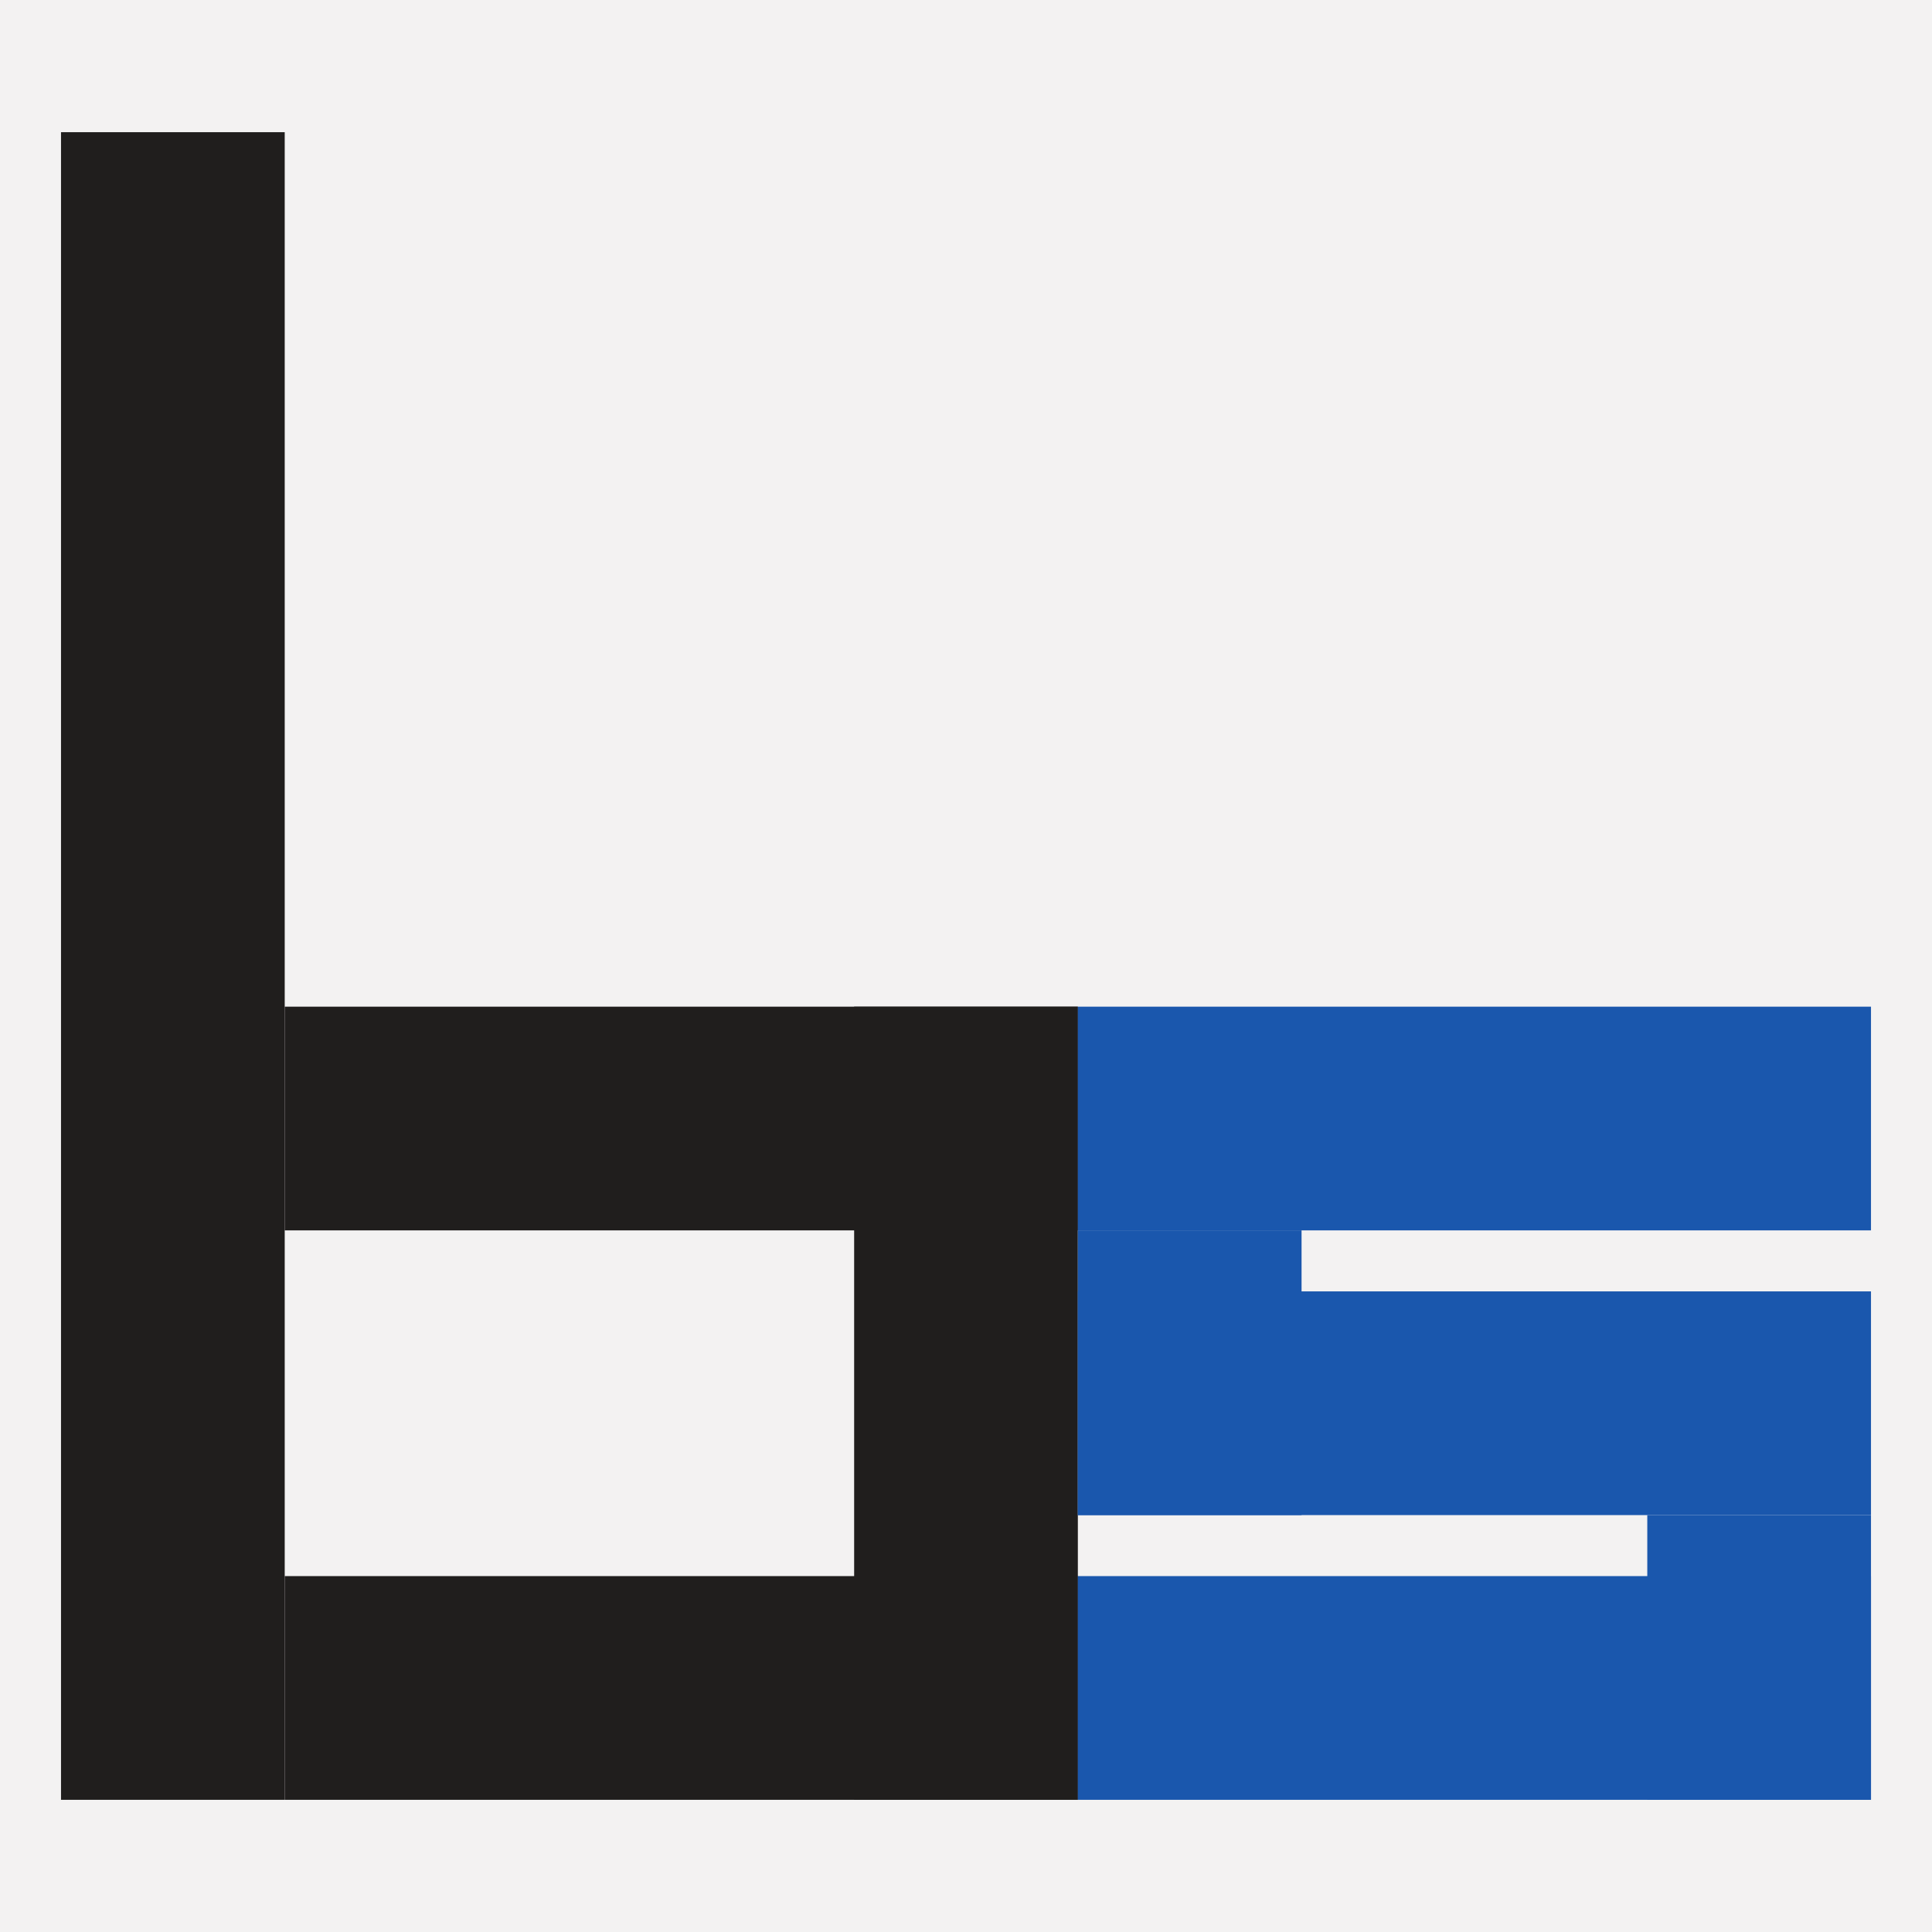
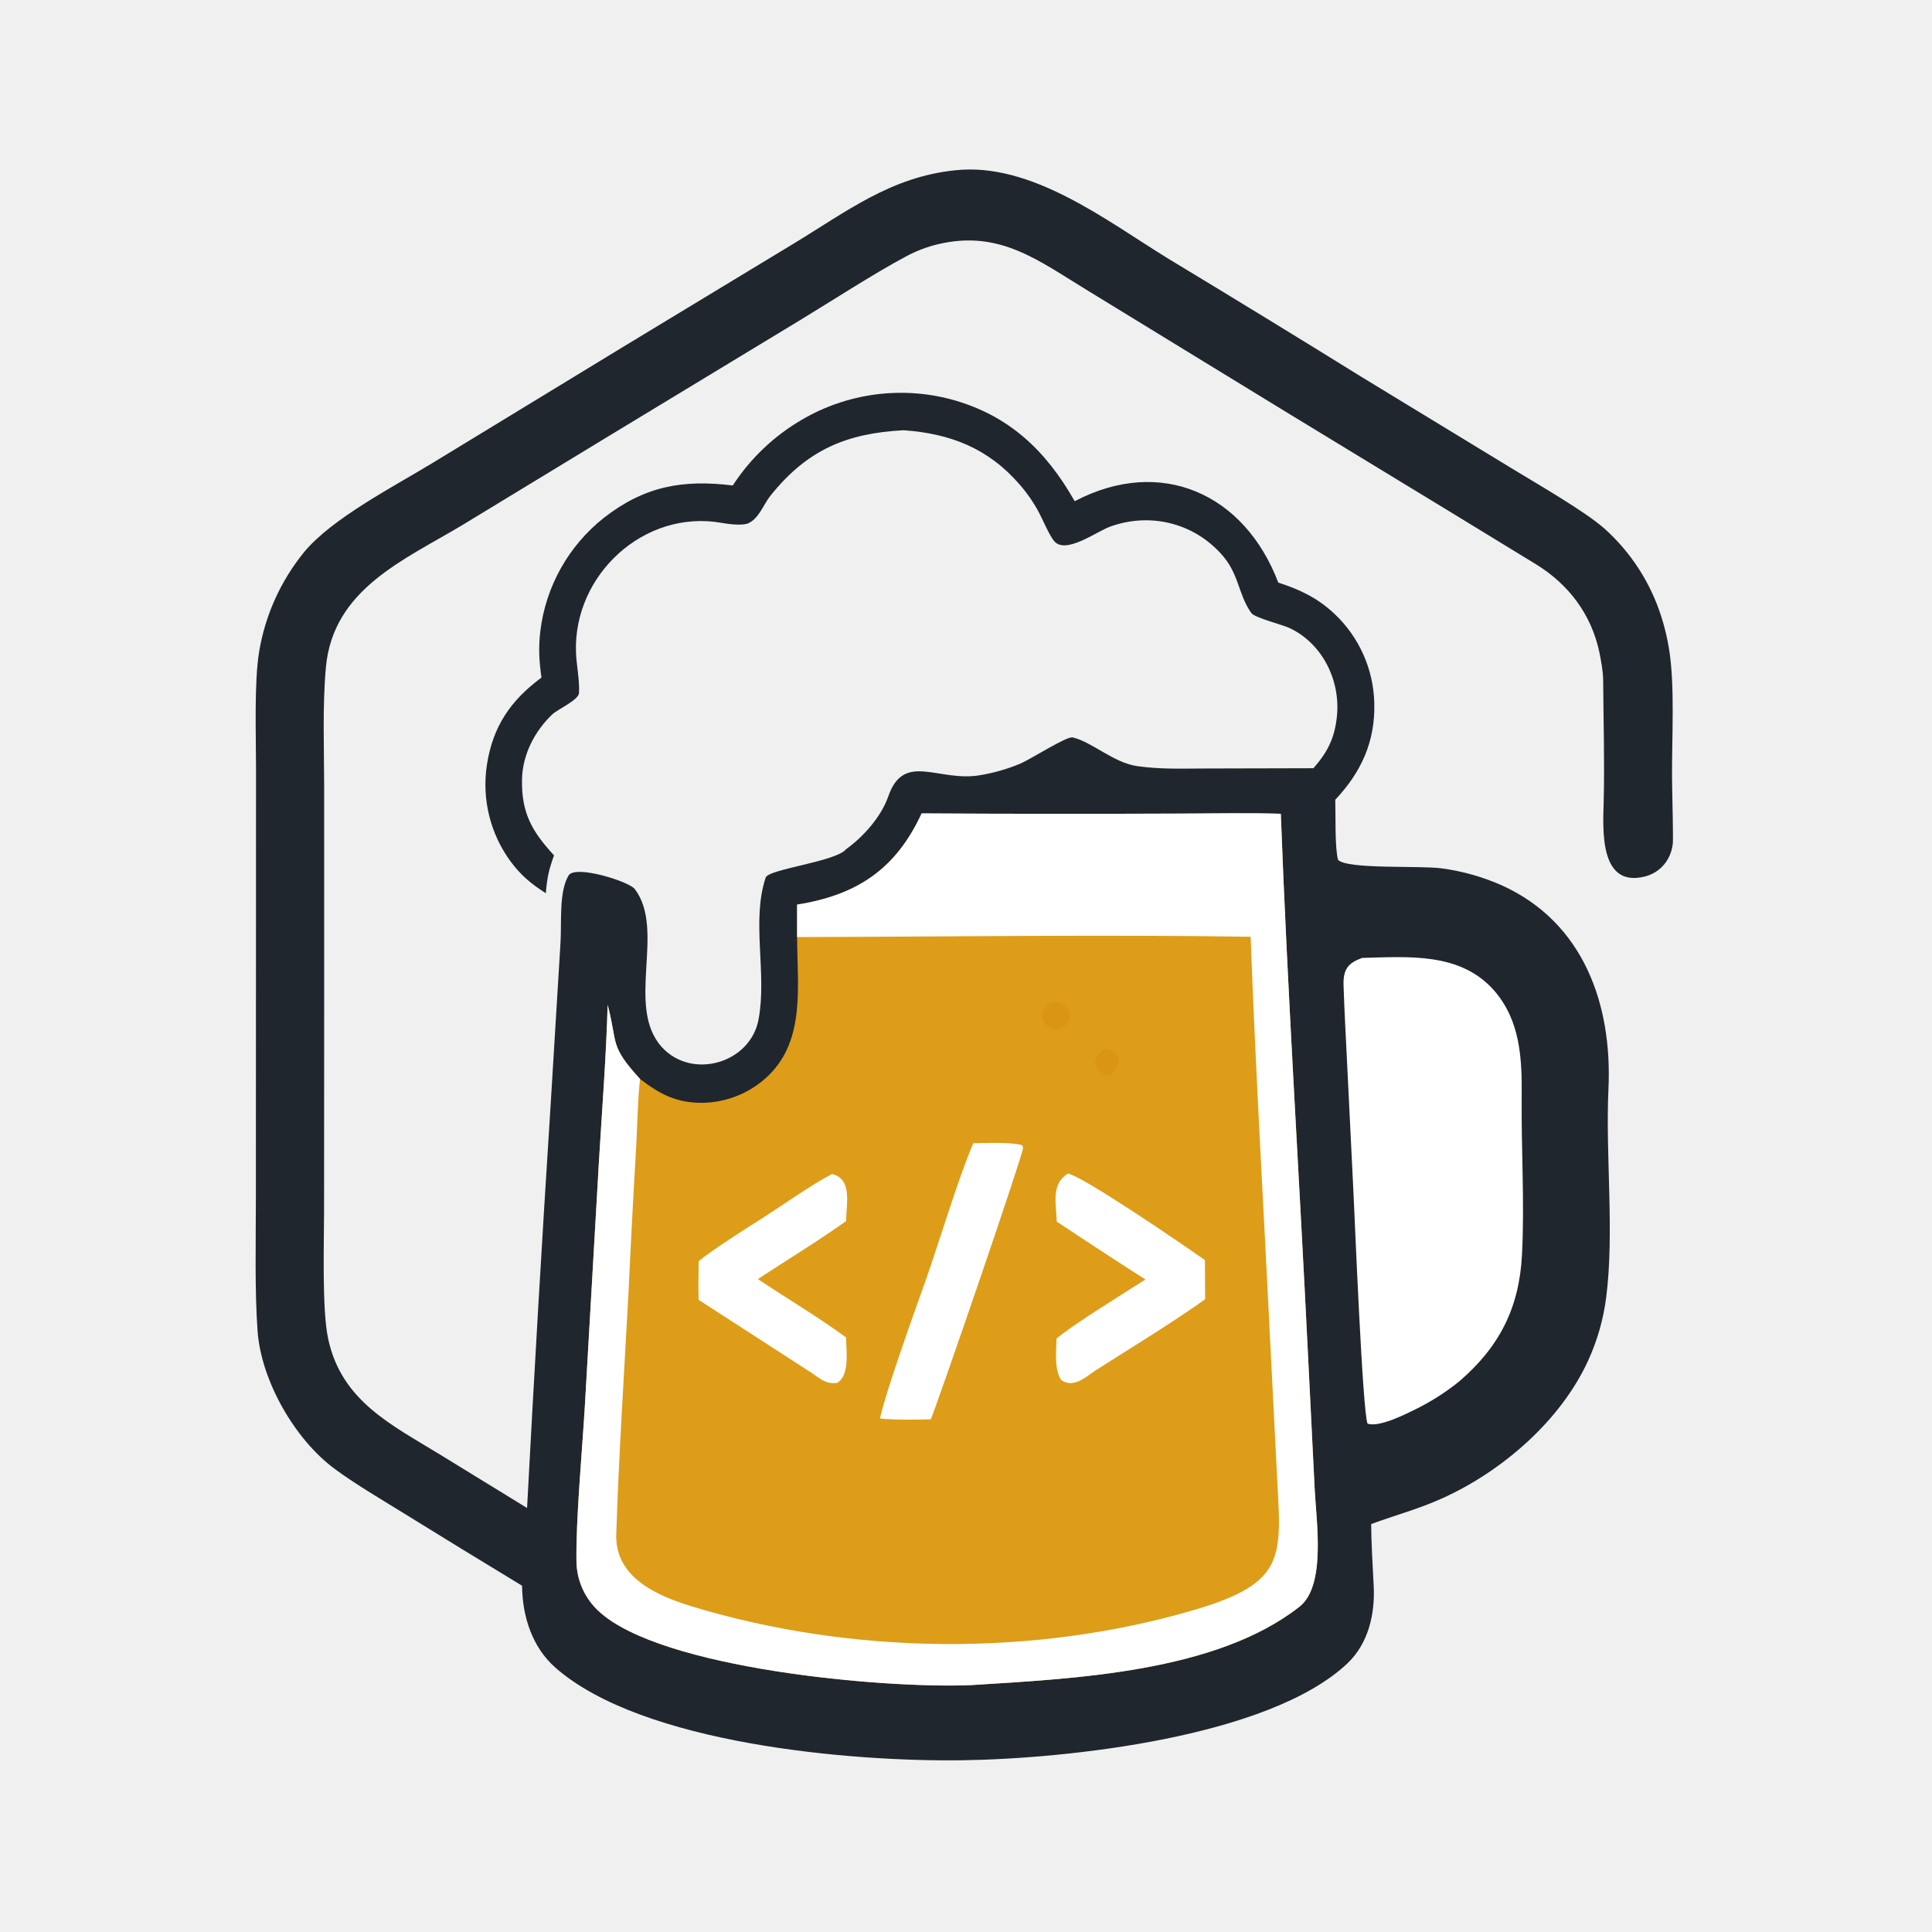
- <svg xmlns="http://www.w3.org/2000/svg" viewBox="34 31 190 190" width="64" height="64">
-   <rect x="34" y="31" width="190" height="190" fill="#f3f2f2" />
-   <rect x="40" y="44" width="22" height="164" fill="#201e1d" />
-   <rect x="62" y="130" width="78" height="22" fill="#201e1d" />
-   <rect x="118" y="130" width="22" height="78" fill="#201e1d" />
-   <rect x="62" y="186" width="78" height="22" fill="#201e1d" />
-   <rect x="140" y="130" width="78" height="22" fill="#1A57AD" />
-   <rect x="140" y="152" width="22" height="28" fill="#1A57AD" />
-   <rect x="140" y="158" width="78" height="22" fill="#1A57AD" />
-   <rect x="196" y="180" width="22" height="28" fill="#1A57AD" />
-   <rect x="140" y="186" width="78" height="22" fill="#1A57AD" />
+ <svg xmlns="http://www.w3.org/2000/svg" viewBox="239 119 700 700">
+   <path d="M585.102 180.696C612.674 177.714 639.68 198.792 662.033 212.565C685.553 226.768 708.99 241.109 732.34 255.586L787.541 289.192C796.219 294.477 813.123 304.198 820.26 310.457C829.881 319.065 837.018 330.097 840.92 342.403C842.771 348.193 843.961 354.175 844.465 360.234C845.707 373.992 844.512 391.439 844.881 405.581C844.957 408.349 845.25 423.026 845.098 424.58C844.898 426.513 844.324 428.387 843.398 430.096C841.635 433.315 838.611 435.655 835.055 436.555C818.203 440.869 819.814 419.007 820.049 409.283C820.395 394.764 819.955 379.949 819.855 365.426C819.832 362.248 819.129 358.637 818.519 355.515C815.631 341.592 807.322 330.689 795.48 323.425C755.391 298.831 715.043 274.524 675 249.932L633.146 224.306C615.211 213.406 601.236 202.197 578.963 207.462C574.825 208.436 570.836 209.961 567.104 211.999C555.786 218.033 540.257 228.09 528.884 234.993L458.894 277.405L406.523 309.24C385.478 321.884 359.646 332.393 357.074 360.829C355.802 374.897 356.444 390.163 356.449 404.389L356.456 479.405L356.414 557.792C356.411 569.58 355.615 593.467 357.905 604.102C362.764 626.678 380.8 635.191 398.662 646.16L429.967 665.373C432.516 617.051 435.339 568.746 438.438 520.456L442.062 460.881C442.564 453.397 441.407 442.124 445.019 436.188C447.405 432.267 466.893 438.326 469.025 441.153C480.254 456.036 465.555 483.746 478.769 498.348C489.753 510.485 511.254 504.158 513.905 487.971C516.888 471.527 511.196 452.466 516.432 436.945C517.473 433.86 541.939 431.21 545.556 426.666C551.771 422.226 558.248 414.996 560.866 407.488C566.549 391.189 579.049 402.473 594.088 399.871C599.086 399.045 603.967 397.643 608.643 395.693C612.68 393.969 625.424 385.689 627.668 386.188C634.465 387.704 642.475 395.362 651.006 396.578C659.596 397.804 667.588 397.451 676.125 397.439L714.885 397.343C720.053 391.443 722.643 386.343 723.416 378.266C724.646 365.41 718.078 352.073 706.154 346.517C703.576 345.316 693.574 342.817 692.367 341.103C687.469 334.178 688.049 326.763 681.258 319.489C670.998 308.278 655.418 304.649 641.156 309.834C636.228 311.627 624.937 320.112 620.853 314.941C619.113 312.74 617.01 307.776 615.633 305.078C613.652 301.276 611.221 297.725 608.391 294.499C597.012 281.392 583.283 276.069 566.35 274.883C545.882 275.985 531.492 281.849 518.058 298.721C515.575 301.839 513.898 307.151 509.781 308.732C507.348 309.456 502.985 308.897 500.456 308.447C472.412 303.458 446.655 327.316 447.693 355.373C447.867 360.097 449.035 365.352 448.789 370.075C448.655 372.666 440.896 376.067 439.087 377.861C432.641 383.988 428.309 392.503 428.132 401.385C427.885 413.81 431.945 420.418 439.733 428.916C437.801 434.307 437.228 437.028 436.764 442.639C431.488 439.24 427.834 436.266 424.03 431.164C416.587 421.048 413.495 408.376 415.441 395.968C417.584 382.105 424.128 372.671 435.179 364.504C434.334 358.462 434.062 353.713 434.778 347.591C436.757 331.443 445.022 316.726 457.78 306.632C472.517 295.124 486.448 292.668 504.495 294.898C510.891 285.063 519.516 276.874 529.669 270.995C545.942 261.499 565.324 258.865 583.54 263.674C604.488 269.353 617.971 282.218 628.383 300.604C659.566 284.23 689.894 297.814 702.141 330.077C710.004 332.63 716.297 335.604 722.396 341.307C731.379 349.697 736.617 361.345 736.928 373.635C737.314 387.645 732.246 398.723 722.795 408.761C722.953 413.987 722.596 426.247 723.797 430.525C727.072 434.05 753.316 432.55 761.262 433.615C768.838 434.617 776.227 436.702 783.211 439.808C812.748 453.24 823.201 482.878 821.771 513.577C820.658 537.567 823.963 565.413 820.963 589.002C819.955 596.953 817.746 604.699 814.406 611.982C804.434 633.797 783.146 652.154 761.502 661.893C752.719 665.848 744.691 667.922 735.797 671.197C735.832 677.988 736.377 686.912 736.717 693.686C737.227 703.764 734.812 714.475 727.178 721.688C698.777 748.494 625.541 756.234 587.648 756.779C547.595 757.348 471.784 750.938 440.242 723.229C431.832 715.84 428.246 704.643 428.159 693.539C413.719 684.791 399.323 675.973 384.971 667.084C377.052 662.191 367.207 656.391 360.006 651.012C345.73 640.348 333.652 619.277 332.329 601.33C331.26 586.828 331.705 568.404 331.707 553.365L331.742 467.551L331.758 396.984C331.753 385.095 331.069 366.156 332.896 355.078C335.101 341.852 340.715 329.43 349.186 319.037C359.252 306.834 381.761 295.243 395.773 286.712L464.51 244.835L526.08 207.551C545.674 195.715 561.662 183.094 585.102 180.696Z" fill="#20262D" />
+   <path d="M572.927 413.706C603.492 413.883 634.061 413.908 664.629 413.779C676.928 413.768 690.879 413.453 703.061 413.842C705.475 478.326 709.723 544.506 712.881 609.217L715.342 658.652C715.922 670.254 719.496 693.533 709.84 701.127C679.559 724.945 628.113 727.201 590.754 729.551C559.281 730.875 478.349 723.639 455.963 702.791C450.929 698.191 448.001 691.728 447.865 684.908C447.588 669.809 449.973 644.285 450.908 628.359L455.992 540.059C457.1 521.424 458.651 501.656 459.158 483.088L459.422 484.084C462.765 497.127 459.88 497.914 470.894 509.921C477.973 515.378 484.027 518.598 493.355 518.576C502.481 518.483 511.212 514.843 517.702 508.428C530.821 495.386 527.859 476.144 527.809 458.516L527.806 446.753C549.496 443.333 563.628 433.881 572.927 413.706Z" fill="#DD9D18" />
+   <path d="M572.927 413.706C603.492 413.883 634.061 413.908 664.629 413.779C676.928 413.768 690.879 413.453 703.061 413.842C705.475 478.326 709.723 544.506 712.881 609.217L715.342 658.652C715.922 670.254 719.496 693.533 709.84 701.127C679.559 724.945 628.113 727.201 590.754 729.551C559.281 730.875 478.349 723.639 455.963 702.791C450.929 698.191 448.001 691.728 447.865 684.908C447.588 669.809 449.973 644.285 450.908 628.359L455.992 540.059C457.1 521.424 458.651 501.656 459.158 483.088L459.422 484.084C462.765 497.127 459.88 497.914 470.894 509.921C470.07 517.222 469.894 527.239 469.484 534.789C468.441 552.475 467.511 570.167 466.693 587.865C465.134 616.816 463.216 645.896 462.286 674.76C461.67 690.521 477.078 697.219 489.954 701.115C547.771 718.599 613.682 719.355 671.684 702.31C705.68 692.314 703.16 682.81 701.625 652.518L699.557 611.754C697.084 560.982 693.996 509.048 692.127 458.398C638.402 457.588 581.702 458.388 527.809 458.516L527.806 446.753C549.496 443.333 563.628 433.881 572.927 413.706Z" fill="white" />
+   <path d="M625.898 544.195C631.441 545.164 668.561 570.581 675.557 575.565L675.645 589.752C663.703 598.289 648.24 607.664 635.666 615.697C632.08 618.223 627.668 622.084 623.461 618.961C620.912 615.018 621.703 608.859 621.803 603.973C627.709 598.934 646.629 587.326 654.018 582.572C643.342 575.832 632.438 568.551 621.861 561.605C621.697 554.888 619.723 548.09 625.898 544.195Z" fill="white" />
+   <path d="M540.428 544.382C547.89 546.12 545.664 555.019 545.549 561.413C536.411 568.018 523.245 576.077 513.587 582.434C523.63 589.172 536.104 596.566 545.54 603.592C545.624 608.484 546.923 617.314 542.357 620.027C538.336 620.637 536.322 618.621 532.959 616.348L492.117 589.951C491.973 585.495 492.108 580.488 492.13 575.99C495.796 572.725 508.928 564.325 513.839 561.234C521.436 556.453 532.799 548.327 540.428 544.382Z" fill="white" />
+   <path d="M591.656 533.208C596.063 533.164 605.695 532.751 609.357 533.936C609.463 534.264 609.656 534.577 609.668 534.921C609.727 537.185 579.292 625.898 576.233 633.246C570.883 633.41 563.013 633.492 557.835 632.941C559.963 622.957 570.466 593.947 574.328 583.066C579.1 569.627 586.354 545.317 591.656 533.208Z" fill="white" />
+   <path d="M619.342 482.593C620.93 481.776 622.84 481.887 624.328 482.88C625.816 483.873 626.648 485.594 626.502 487.376C626.355 489.159 625.26 490.723 623.631 491.464C621.193 492.573 618.316 491.535 617.156 489.125C615.99 486.715 616.957 483.815 619.342 482.593Z" fill="#DA9612" />
+   <path d="M639.076 498.977C646.019 499.378 644.988 504.636 641.238 508.627C638.883 508.323 638.982 508.29 636.873 507.093C634.412 503.389 636.393 501.695 639.076 498.977Z" fill="#DA9612" />
+   <path d="M732.627 466.063C749.355 465.662 767.953 463.993 780.199 477.71C789.902 488.712 790.471 502.569 790.336 516.429C790.148 535.512 791.42 554.546 790.447 573.595C789.463 592.893 782.244 607.02 767.713 619.5C762.697 623.543 757.242 627 751.453 629.818C747.603 631.711 738.609 636.188 734.502 634.822C732.697 631.143 729.838 560.184 729.398 551.344L726.978 502.029C726.551 493.369 726.07 484.701 725.795 476.037C725.613 470.297 727.336 467.882 732.627 466.063Z" fill="white" />
</svg>
